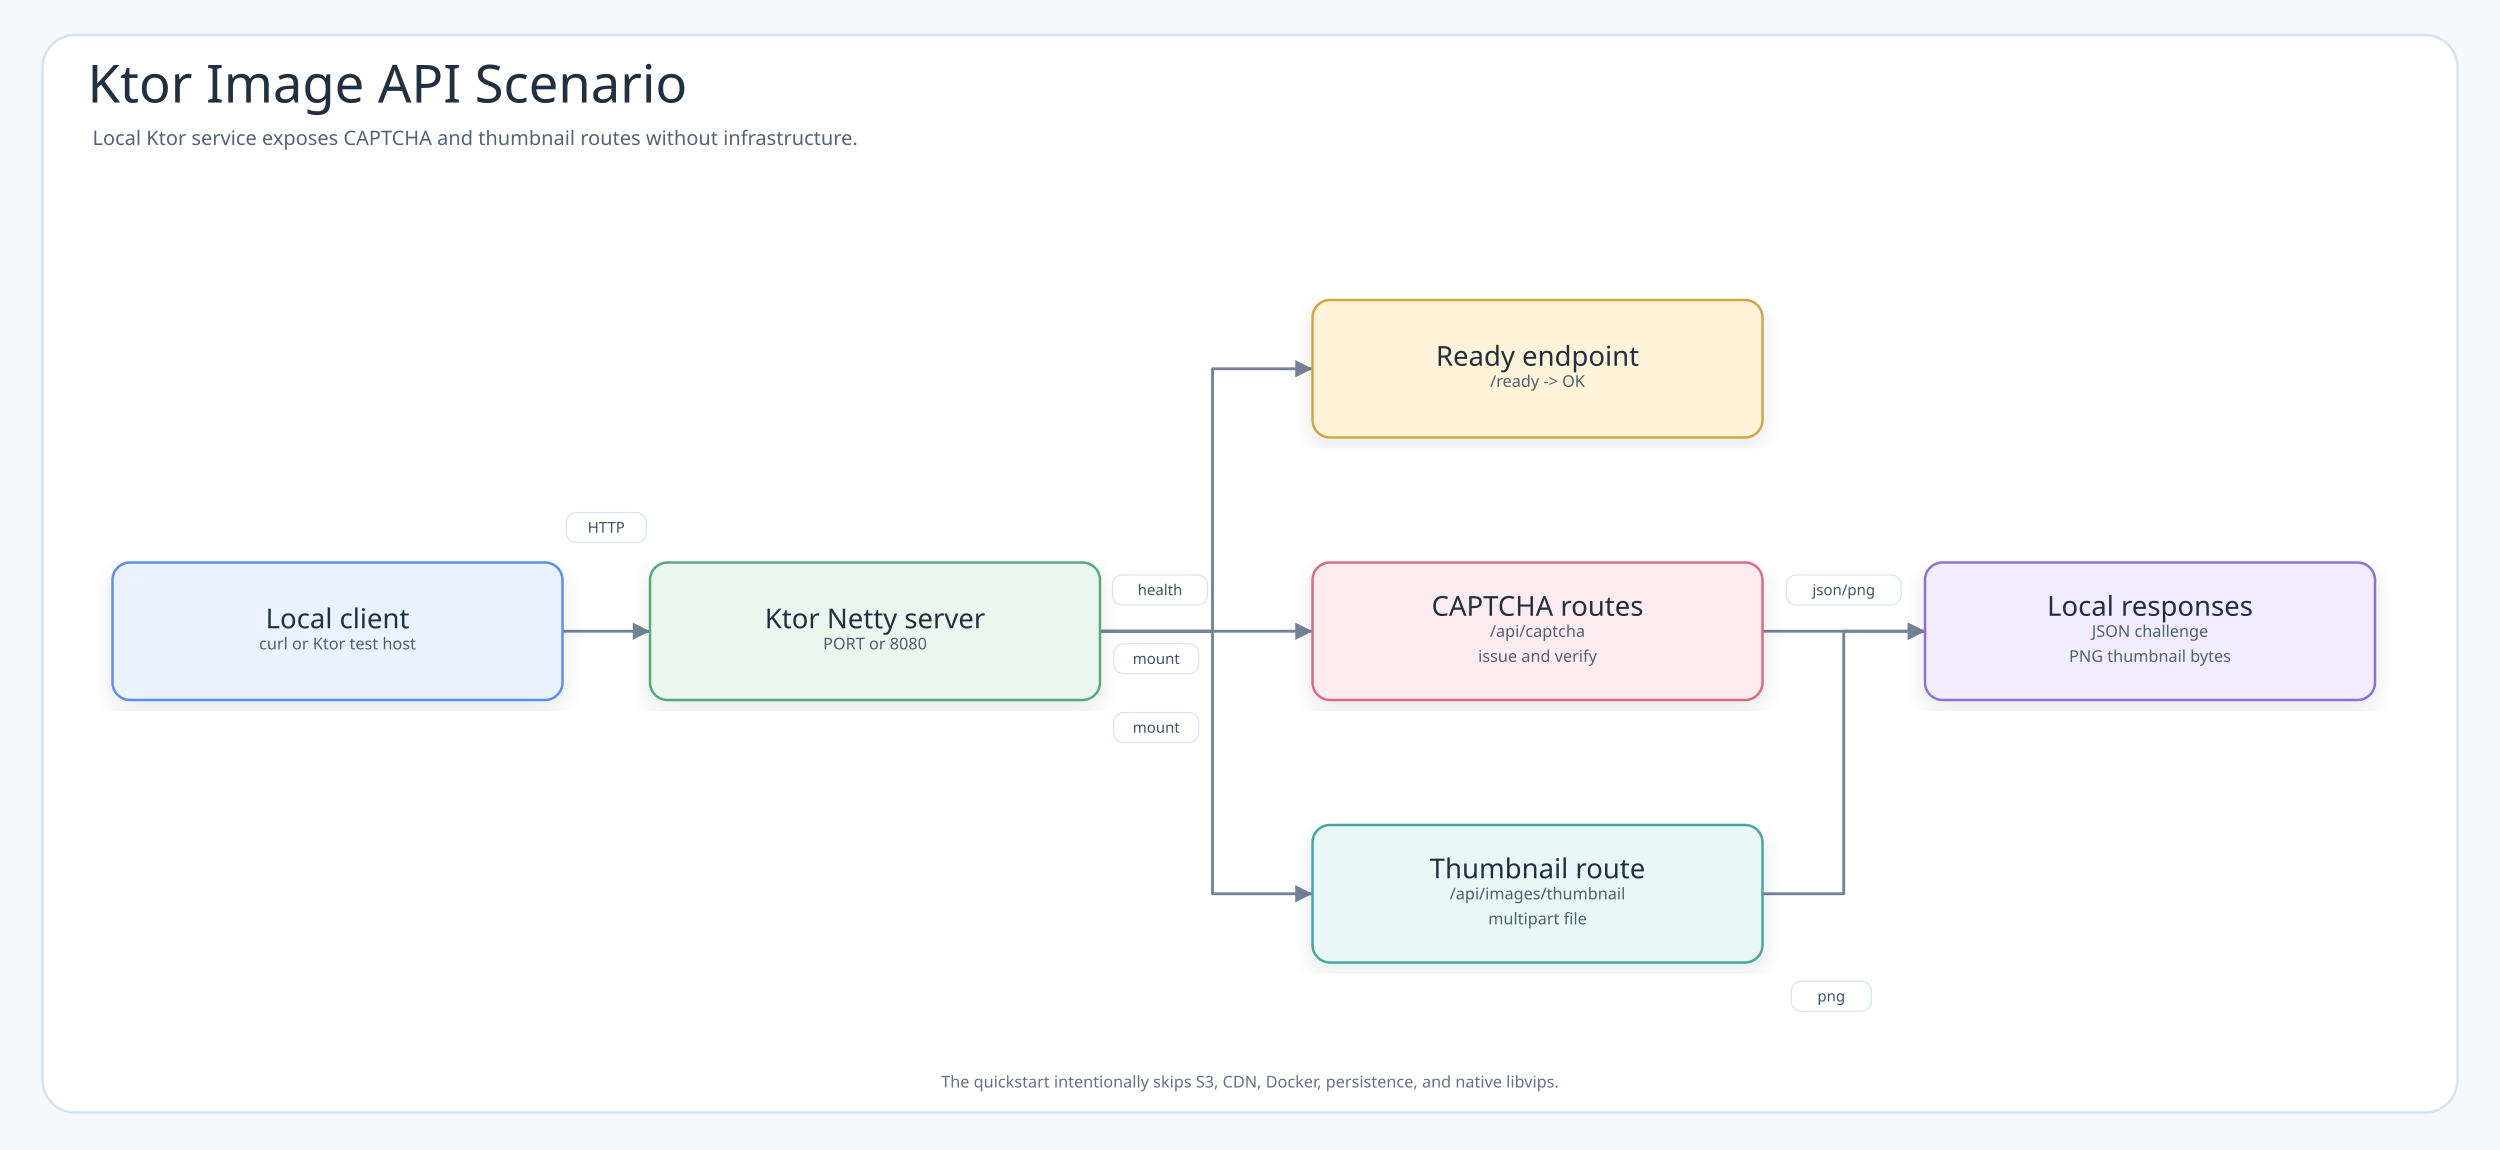
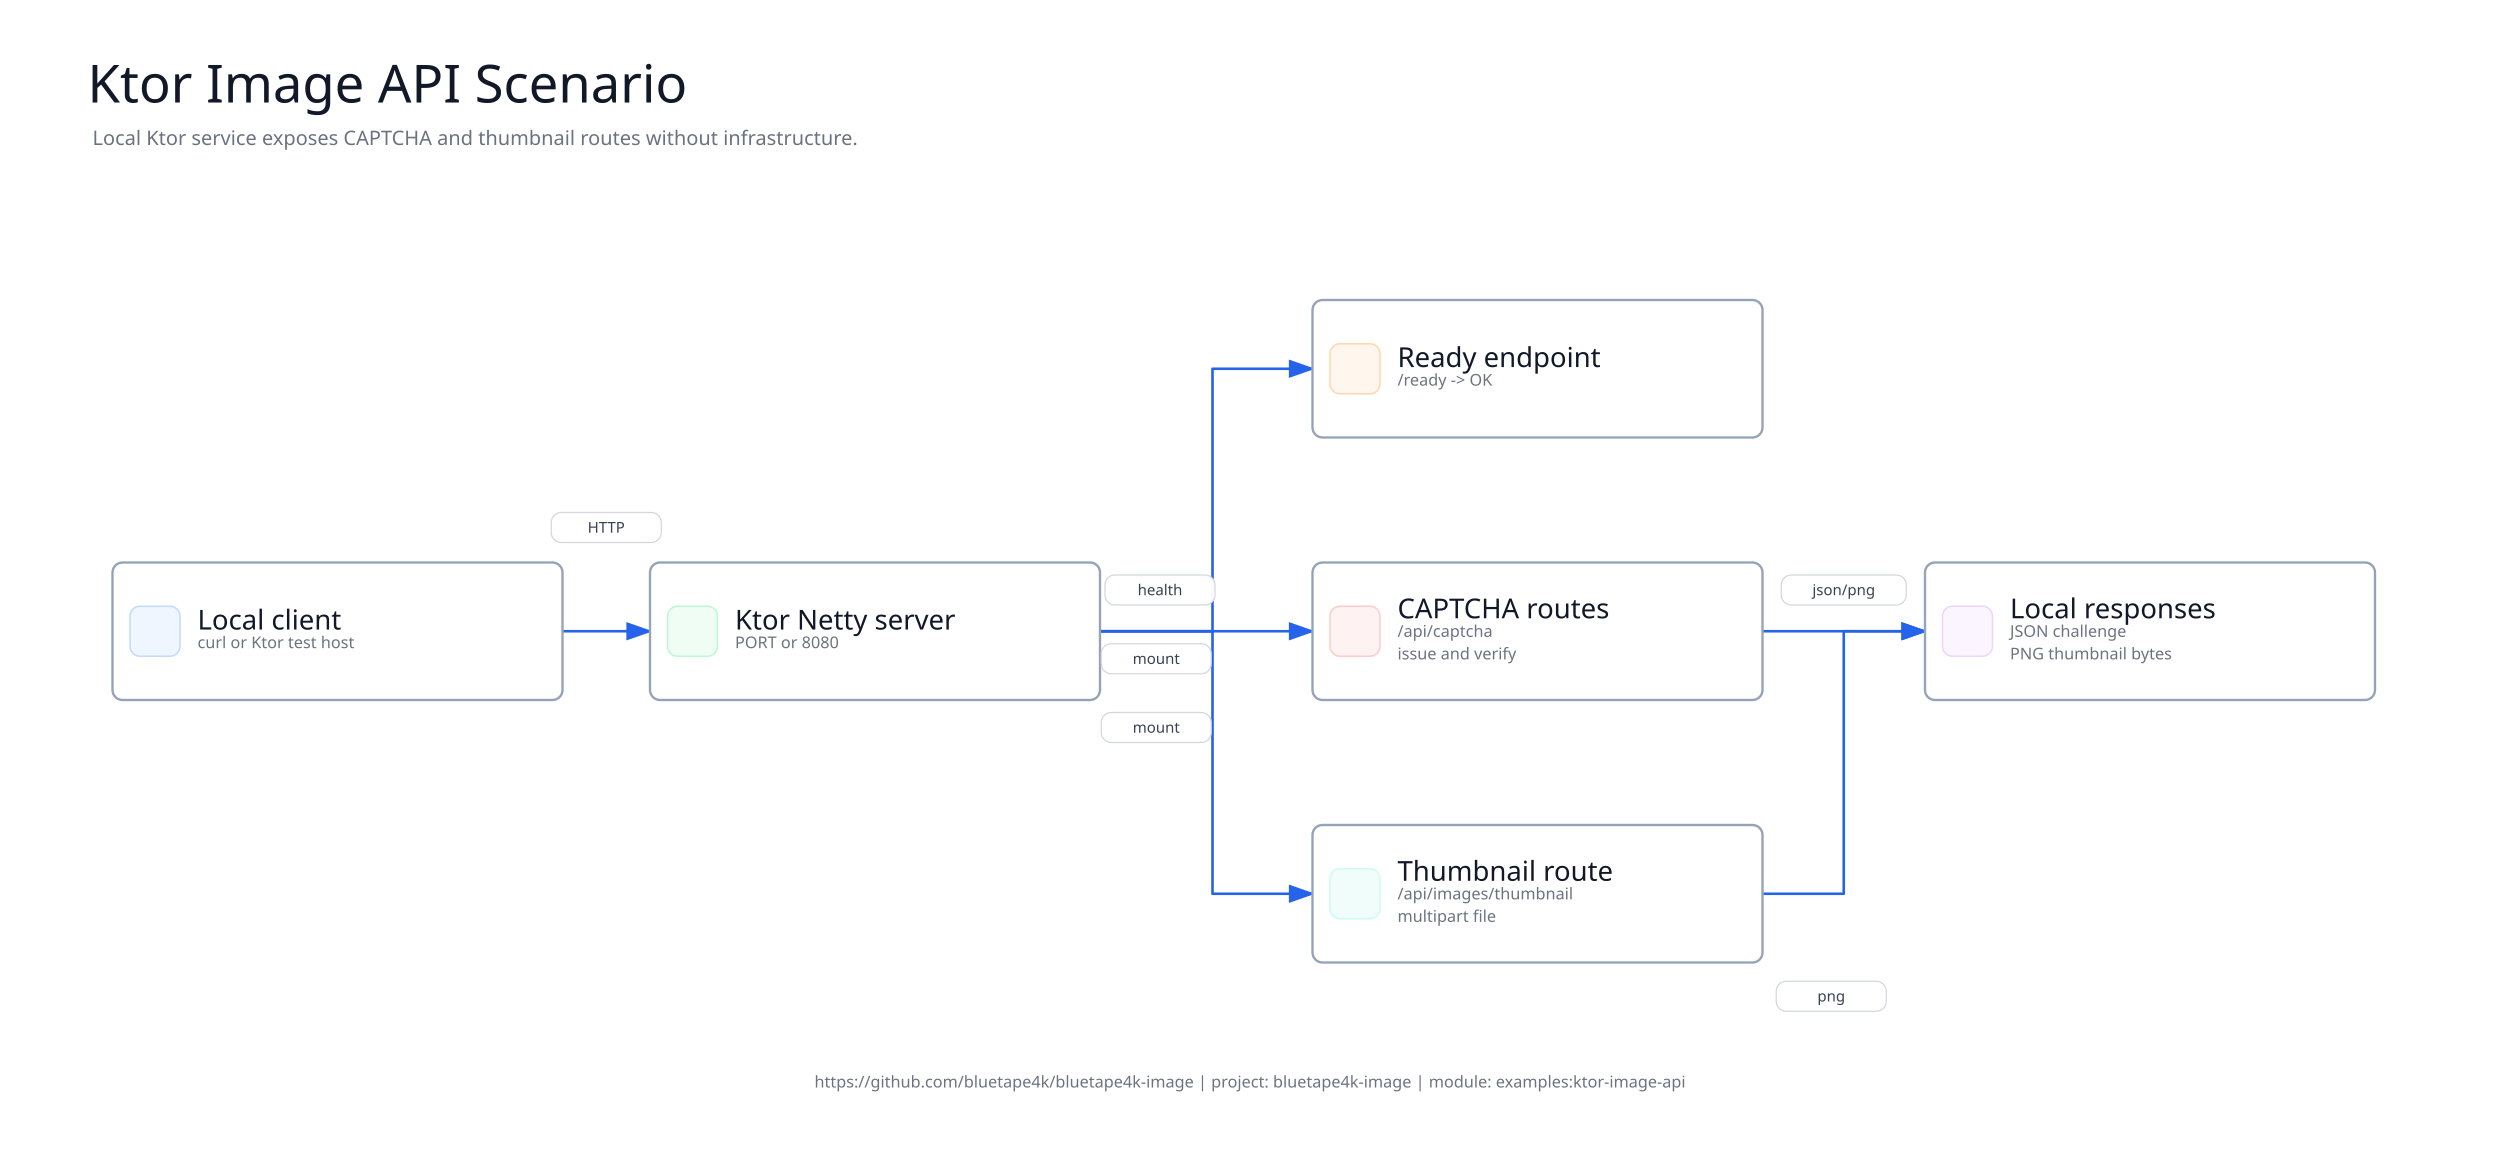
<svg xmlns="http://www.w3.org/2000/svg" width="2000" height="920" viewBox="0 0 2000 920" role="img" aria-label="Ktor Image API Scenario">
  <defs>
-     <filter id="shadow" x="-8%" y="-8%" width="116%" height="116%">
-       <feDropShadow dx="0" dy="7" stdDeviation="8" flood-color="#203040" flood-opacity="0.10" />
-     </filter>
-     <marker id="arrow" markerWidth="8" markerHeight="8" refX="7" refY="4" orient="auto" markerUnits="strokeWidth">
-       <path d="M 1 1 L 7 4 L 1 7 Z" fill="#758297" />
+     <marker id="arrow-blue" markerWidth="10" markerHeight="7" refX="9" refY="3.5" orient="auto">
+       <polygon points="0 0, 10 3.5, 0 7" fill="#2563eb" />
+     </marker>
+     <marker id="arrow-gray" markerWidth="10" markerHeight="7" refX="9" refY="3.5" orient="auto">
+       <polygon points="0 0, 10 3.5, 0 7" fill="#6b7280" />
    </marker>
    <style>
-     .canvas{fill:#F6F9FC}
-     .frame{fill:#FFFFFF;stroke:#D7E2EC;stroke-width:2}
-     .title{font-family:"Architects Daughter";font-size:42px;fill:#203040;font-weight:400}
-     .subtitle{font-family:"Comic Mono";font-size:16px;fill:#536476;font-weight:400}
-     .node-title{font-family:"Architects Daughter";font-size:22px;fill:#203040;font-weight:400}
-     .node-detail{font-family:"Comic Mono";font-size:13px;fill:#4D5F70;font-weight:400}
-     .panel-title{font-family:"Architects Daughter";font-size:24px;fill:#203040;font-weight:400}
-     .layer{fill:#F3F7FB;stroke:#D7E2EC;stroke-width:2}
-     .layer-title{font-family:"Architects Daughter";font-size:26px;fill:#22344A;font-weight:400}
-     .label{font-family:"Comic Mono";font-size:12px;fill:#405366;font-weight:400}
-     .footer{font-family:"Comic Mono";font-size:13px;fill:#627184;font-weight:400}
-     .footer-pill{fill:#FFFFFF;stroke:#D7E2EC;stroke-width:1}
-     .card{filter:url(#shadow);stroke-width:2}
-     .edge{stroke:#758297;stroke-width:2.3;fill:none;marker-end:url(#arrow);stroke-linecap:round;stroke-linejoin:round}
-     .edge-dashed{stroke:#758297;stroke-width:2.2;fill:none;marker-end:url(#arrow);stroke-linecap:round;stroke-linejoin:round;stroke-dasharray:7 6}
-     .lifeline{stroke:#9AA8B8;stroke-width:1.7;stroke-dasharray:7 7}
+     .canvas{fill:#ffffff}
+     .title{font-family:"Architects Daughter";font-size:42px;fill:#111827;font-weight:400}
+     .subtitle{font-family:"Comic Mono";font-size:16px;fill:#6b7280;font-weight:400}
+     .node-title{font-family:"Architects Daughter";font-size:22px;fill:#111827;font-weight:400}
+     .node-detail{font-family:"Comic Mono";font-size:13px;fill:#6b7280;font-weight:400}
+     .panel-title{font-family:"Comic Mono";font-size:16px;fill:#4b5563;font-weight:700;letter-spacing:0.8px}
+     .layer{fill:#f3f6fa;stroke:#cbd5e1;stroke-width:1.4;stroke-dasharray:8 6}
+     .layer-title{font-family:"Comic Mono";font-size:16px;fill:#4b5563;font-weight:700;letter-spacing:0.8px}
+     .label{font-family:"Comic Mono";font-size:12px;fill:#374151;font-weight:400}
+     .footer{font-family:"Comic Mono";font-size:13px;fill:#6b7280;font-weight:400}
+     .footer-pill{fill:#ffffff;stroke:#d1d5db;stroke-width:1}
+     .card{fill:#ffffff;stroke:#94a3b8;stroke-width:1.9}
+     .edge{stroke:#2563eb;stroke-width:2.1;fill:none;marker-end:url(#arrow-blue);stroke-linecap:round;stroke-linejoin:round}
+     .edge-dashed{stroke:#6b7280;stroke-width:1.8;fill:none;marker-end:url(#arrow-gray);stroke-linecap:round;stroke-linejoin:round;stroke-dasharray:6 4}
+     .lifeline{stroke:#d1d5db;stroke-width:1.5;stroke-dasharray:7 7}
  </style>
  </defs>
  <rect class="canvas" width="2000" height="920" />
-   <rect class="frame" x="34" y="28" width="1932" height="862" rx="26" />
  <text class="title" x="70" y="82">Ktor Image API Scenario</text>
  <text class="subtitle" x="74" y="116">Local Ktor service exposes CAPTCHA and thumbnail routes without infrastructure.</text>
  <g id="edges" transform="translate(0 70)">
    <path class="edge" d="M 450 435 L 520 435" stroke="#758297" />
    <path class="edge" d="M 880 435 L 970 435 L 970 225 L 1050 225" stroke="#758297" />
    <path class="edge" d="M 880 435 L 1050 435" stroke="#758297" />
    <path class="edge" d="M 880 435 L 970 435 L 970 645 L 1050 645" stroke="#758297" />
    <path class="edge" d="M 1410 435 L 1540 435" stroke="#758297" />
    <path class="edge" d="M 1410 645 L 1475 645 L 1475 435 L 1540 435" stroke="#758297" />
  </g>
  <g id="nodes" transform="translate(0 70)">
    <g id="client">
-       <rect class="card" x="90" y="380" width="360" height="110" rx="14" fill="#E8F3FF" stroke="#5B8DEF" />
-       <text class="node-title" x="270" y="425.0" text-anchor="middle" dominant-baseline="middle">Local client</text>
-       <text class="node-detail" x="270" y="445.0" text-anchor="middle" dominant-baseline="middle">curl or Ktor test host</text>
+       <rect class="card" x="90" y="380" width="360" height="110" rx="8" />
+       <rect x="104" y="415" width="40" height="40" rx="8" fill="#eff6ff" stroke="#bfdbfe" stroke-width="1.2" />
+       <text class="node-title" x="158" y="426.0" dominant-baseline="middle">Local client</text>
+       <text class="node-detail" x="158" y="444.0" dominant-baseline="middle">curl or Ktor test host</text>
    </g>
    <g id="server">
-       <rect class="card" x="520" y="380" width="360" height="110" rx="14" fill="#EAF7EF" stroke="#58A978" />
-       <text class="node-title" x="700" y="425.0" text-anchor="middle" dominant-baseline="middle">Ktor Netty server</text>
-       <text class="node-detail" x="700" y="445.0" text-anchor="middle" dominant-baseline="middle">PORT or 8080</text>
+       <rect class="card" x="520" y="380" width="360" height="110" rx="8" />
+       <rect x="534" y="415" width="40" height="40" rx="8" fill="#f0fdf4" stroke="#bbf7d0" stroke-width="1.2" />
+       <text class="node-title" x="588" y="426.0" dominant-baseline="middle">Ktor Netty server</text>
+       <text class="node-detail" x="588" y="444.0" dominant-baseline="middle">PORT or 8080</text>
    </g>
    <g id="ready">
-       <rect class="card" x="1050" y="170" width="360" height="110" rx="14" fill="#FFF3D9" stroke="#D6A441" />
-       <text class="node-title" x="1230" y="215.0" text-anchor="middle" dominant-baseline="middle">Ready endpoint</text>
-       <text class="node-detail" x="1230" y="235.0" text-anchor="middle" dominant-baseline="middle">/ready -&gt; OK</text>
+       <rect class="card" x="1050" y="170" width="360" height="110" rx="8" />
+       <rect x="1064" y="205" width="40" height="40" rx="8" fill="#fff7ed" stroke="#fed7aa" stroke-width="1.2" />
+       <text class="node-title" x="1118" y="216.0" dominant-baseline="middle">Ready endpoint</text>
+       <text class="node-detail" x="1118" y="234.0" dominant-baseline="middle">/ready -&gt; OK</text>
    </g>
    <g id="captcha">
-       <rect class="card" x="1050" y="380" width="360" height="110" rx="14" fill="#FDECEF" stroke="#DC6B82" />
-       <text class="node-title" x="1230" y="415.0" text-anchor="middle" dominant-baseline="middle">CAPTCHA routes</text>
-       <text class="node-detail" x="1230" y="435.0" text-anchor="middle" dominant-baseline="middle">/api/captcha</text>
-       <text class="node-detail" x="1230" y="455.0" text-anchor="middle" dominant-baseline="middle">issue and verify</text>
+       <rect class="card" x="1050" y="380" width="360" height="110" rx="8" />
+       <rect x="1064" y="415" width="40" height="40" rx="8" fill="#fef2f2" stroke="#fecaca" stroke-width="1.2" />
+       <text class="node-title" x="1118" y="417.0" dominant-baseline="middle">CAPTCHA routes</text>
+       <text class="node-detail" x="1118" y="435.0" dominant-baseline="middle">/api/captcha</text>
+       <text class="node-detail" x="1118" y="453.0" dominant-baseline="middle">issue and verify</text>
    </g>
    <g id="thumb">
-       <rect class="card" x="1050" y="590" width="360" height="110" rx="14" fill="#E9F7F6" stroke="#45A7A1" />
-       <text class="node-title" x="1230" y="625.0" text-anchor="middle" dominant-baseline="middle">Thumbnail route</text>
-       <text class="node-detail" x="1230" y="645.0" text-anchor="middle" dominant-baseline="middle">/api/images/thumbnail</text>
-       <text class="node-detail" x="1230" y="665.0" text-anchor="middle" dominant-baseline="middle">multipart file</text>
+       <rect class="card" x="1050" y="590" width="360" height="110" rx="8" />
+       <rect x="1064" y="625" width="40" height="40" rx="8" fill="#f0fdfa" stroke="#ccfbf1" stroke-width="1.2" />
+       <text class="node-title" x="1118" y="627.0" dominant-baseline="middle">Thumbnail route</text>
+       <text class="node-detail" x="1118" y="645.0" dominant-baseline="middle">/api/images/thumbnail</text>
+       <text class="node-detail" x="1118" y="663.0" dominant-baseline="middle">multipart file</text>
    </g>
    <g id="response">
-       <rect class="card" x="1540" y="380" width="360" height="110" rx="14" fill="#F1ECFF" stroke="#8A72D6" />
-       <text class="node-title" x="1720" y="415.0" text-anchor="middle" dominant-baseline="middle">Local responses</text>
-       <text class="node-detail" x="1720" y="435.0" text-anchor="middle" dominant-baseline="middle">JSON challenge</text>
-       <text class="node-detail" x="1720" y="455.0" text-anchor="middle" dominant-baseline="middle">PNG thumbnail bytes</text>
+       <rect class="card" x="1540" y="380" width="360" height="110" rx="8" />
+       <rect x="1554" y="415" width="40" height="40" rx="8" fill="#faf5ff" stroke="#e9d5ff" stroke-width="1.2" />
+       <text class="node-title" x="1608" y="417.0" dominant-baseline="middle">Local responses</text>
+       <text class="node-detail" x="1608" y="435.0" dominant-baseline="middle">JSON challenge</text>
+       <text class="node-detail" x="1608" y="453.0" dominant-baseline="middle">PNG thumbnail bytes</text>
    </g>
  </g>
  <g id="edge-labels" transform="translate(0 70)">
-     <rect x="453.0" y="340.0" width="64" height="24" rx="8" fill="#FFFFFF" stroke="#D7E2EC" opacity="0.94" />
+     <rect x="441.0" y="340.0" width="88" height="24" rx="8" fill="#ffffff" stroke="#d1d5db" opacity="0.96" />
    <text class="label" x="485.0" y="352.0" text-anchor="middle" dominant-baseline="middle">HTTP</text>
-     <rect x="890.0" y="390.0" width="76" height="24" rx="8" fill="#FFFFFF" stroke="#D7E2EC" opacity="0.94" />
+     <rect x="884.0" y="390.0" width="88" height="24" rx="8" fill="#ffffff" stroke="#d1d5db" opacity="0.96" />
    <text class="label" x="928.0" y="402.0" text-anchor="middle" dominant-baseline="middle">health</text>
-     <rect x="891.0" y="445.0" width="68" height="24" rx="8" fill="#FFFFFF" stroke="#D7E2EC" opacity="0.94" />
+     <rect x="881.0" y="445.0" width="88" height="24" rx="8" fill="#ffffff" stroke="#d1d5db" opacity="0.96" />
    <text class="label" x="925.0" y="457.0" text-anchor="middle" dominant-baseline="middle">mount</text>
-     <rect x="891.0" y="500.0" width="68" height="24" rx="8" fill="#FFFFFF" stroke="#D7E2EC" opacity="0.94" />
+     <rect x="881.0" y="500.0" width="88" height="24" rx="8" fill="#ffffff" stroke="#d1d5db" opacity="0.96" />
    <text class="label" x="925.0" y="512.0" text-anchor="middle" dominant-baseline="middle">mount</text>
-     <rect x="1429.0" y="390.0" width="92" height="24" rx="8" fill="#FFFFFF" stroke="#D7E2EC" opacity="0.94" />
+     <rect x="1425.0" y="390.0" width="100" height="24" rx="8" fill="#ffffff" stroke="#d1d5db" opacity="0.96" />
    <text class="label" x="1475.0" y="402.0" text-anchor="middle" dominant-baseline="middle">json/png</text>
-     <rect x="1433.0" y="715.0" width="64" height="24" rx="8" fill="#FFFFFF" stroke="#D7E2EC" opacity="0.94" />
+     <rect x="1421.0" y="715.0" width="88" height="24" rx="8" fill="#ffffff" stroke="#d1d5db" opacity="0.96" />
    <text class="label" x="1465.0" y="727.0" text-anchor="middle" dominant-baseline="middle">png</text>
  </g>
-   <text class="footer" x="1000.0" y="870" text-anchor="middle">The quickstart intentionally skips S3, CDN, Docker, persistence, and native libvips.</text>
+   <text class="footer" x="1000.0" y="870" text-anchor="middle">https://github.com/bluetape4k/bluetape4k-image | project: bluetape4k-image | module: examples:ktor-image-api</text>
</svg>
